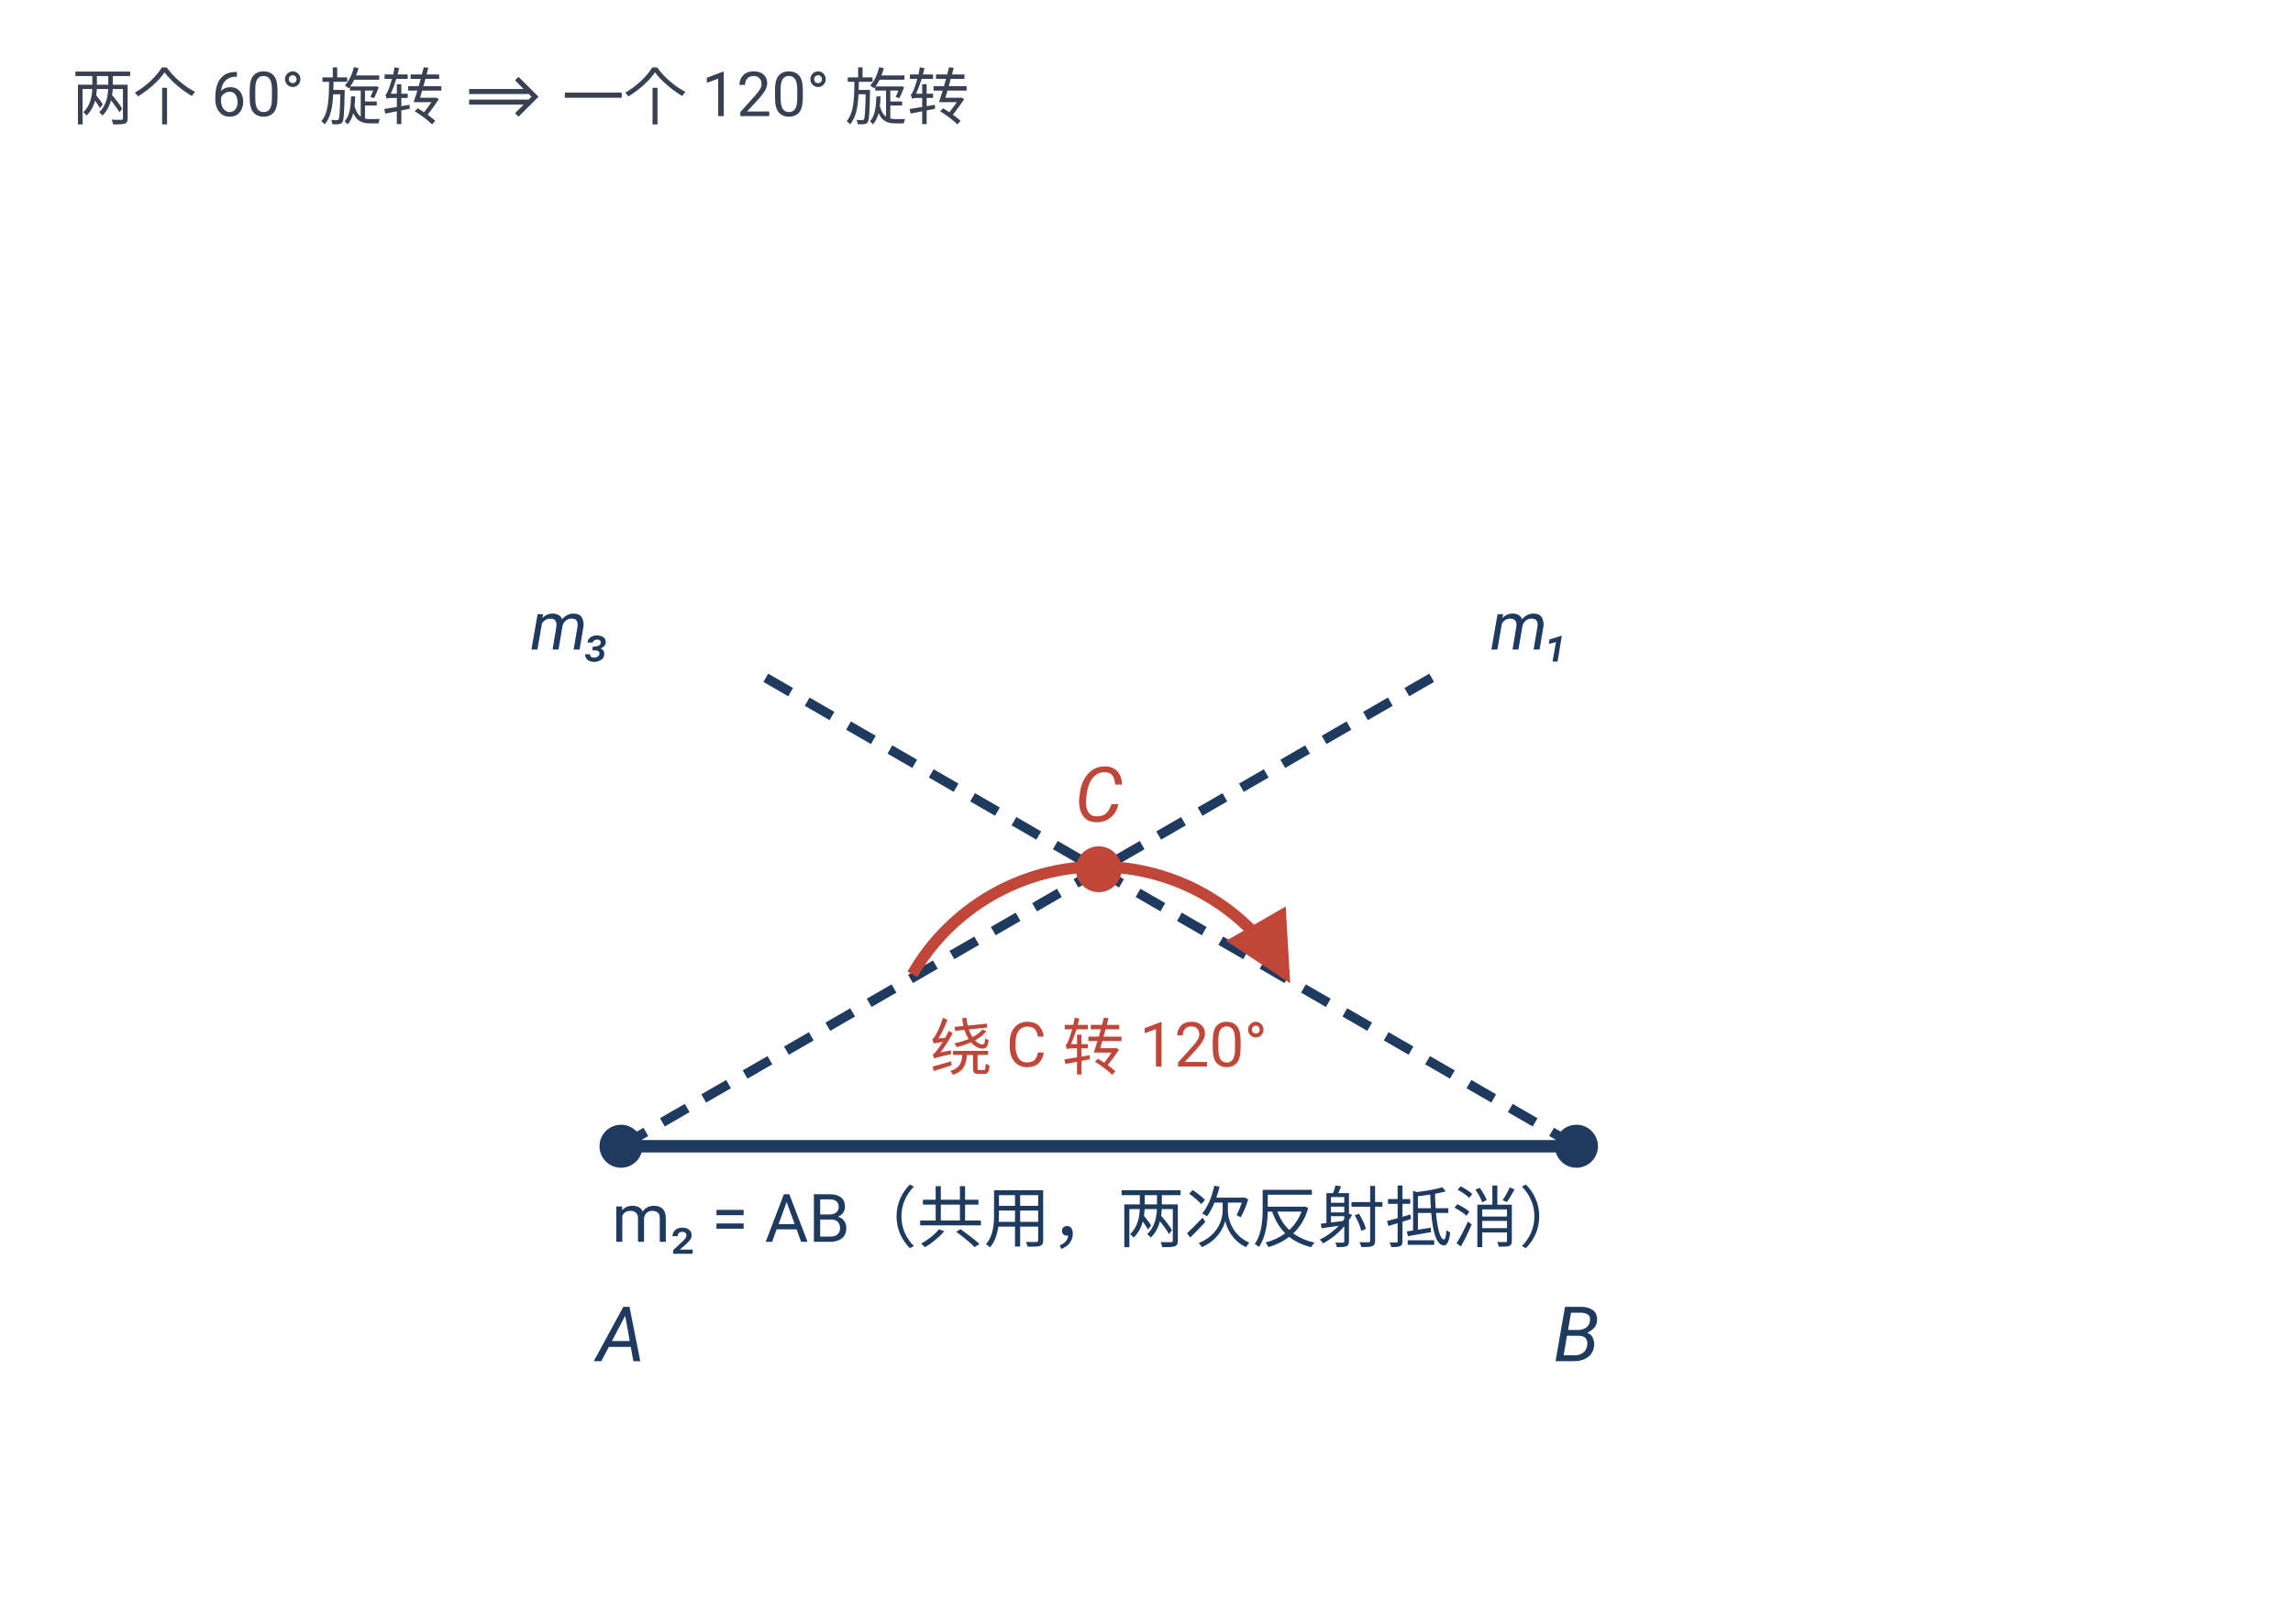
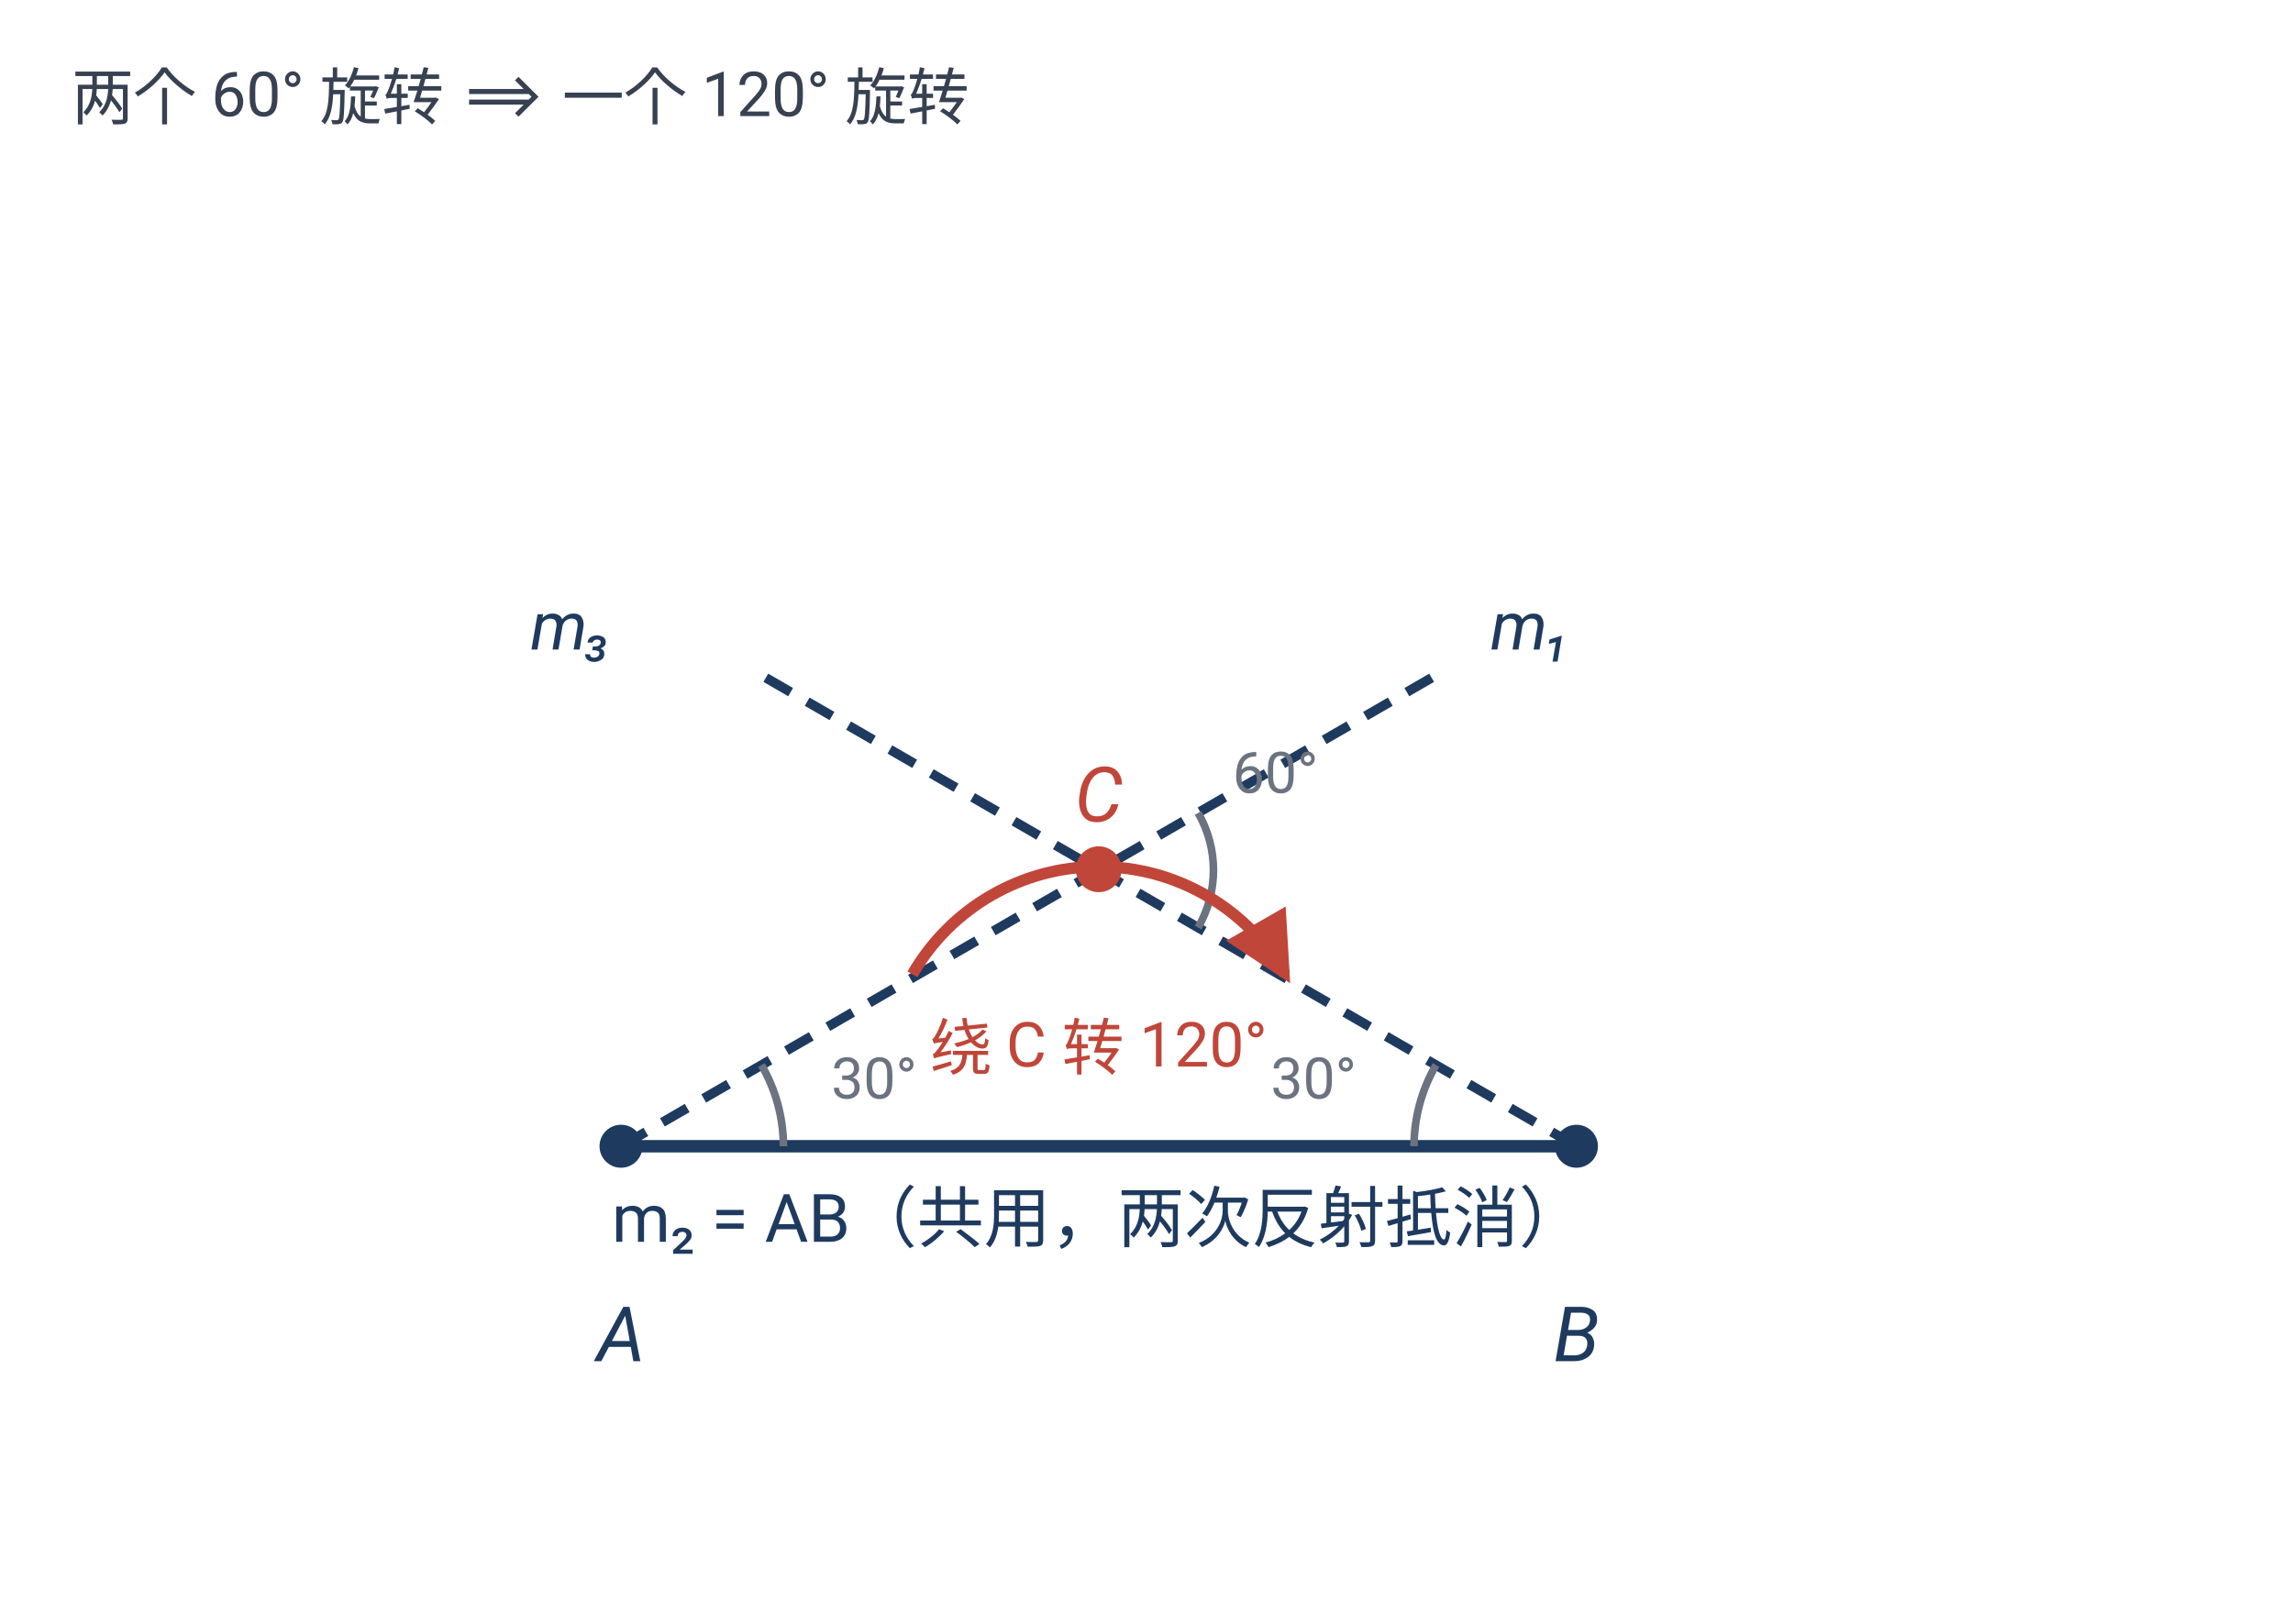
<svg xmlns="http://www.w3.org/2000/svg" viewBox="20 20 480 340" text-rendering="geometricPrecision" font-family="ui-sans-serif, system-ui, -apple-system, 'Segoe UI', Roboto, 'PingFang SC', 'Microsoft YaHei', sans-serif">
  <defs>
    <marker id="arr" viewBox="0 0 10 10" refX="8.5" refY="5" markerWidth="6" markerHeight="6" orient="auto-start-reverse">
      <path d="M0,0 L10,5 L0,10 z" fill="#c0463a" />
    </marker>
  </defs>
  <line x1="150" y1="260" x2="323" y2="160" stroke="#1f3a5f" stroke-width="2" stroke-dasharray="6 4" />
  <text x="332" y="156" fill="#1f3a5f" font-size="14" font-style="italic">m₁</text>
  <line x1="350" y1="260" x2="177" y2="160" stroke="#1f3a5f" stroke-width="2" stroke-dasharray="6 4" />
  <text x="148" y="156" text-anchor="end" fill="#1f3a5f" font-size="14" font-style="italic">m₃</text>
  <line x1="150" y1="260" x2="350" y2="260" stroke="#1f3a5f" stroke-width="2.6" />
  <text x="250" y="280" text-anchor="middle" fill="#1f3a5f" font-size="14">m₂ = AB（共用，两次反射抵消）</text>
+   <path d="M184,260 A34,34 0 0 0 179.4,243" fill="none" stroke="#6b7280" stroke-width="1.6" />
+   <text x="194" y="250" fill="#6b7280" font-size="12">30°</text>
+   <path d="M316,260 A34,34 0 0 1 320.6,243" fill="none" stroke="#6b7280" stroke-width="1.6" />
+   <text x="286" y="250" fill="#6b7280" font-size="12">30°</text>
+   <path d="M270.8,190.2 A24,24 0 0 1 270.8,214.2" fill="none" stroke="#6b7280" stroke-width="1.6" />
+   <text x="278" y="186" fill="#6b7280" font-size="12">60°</text>
  <circle cx="150" cy="260" r="4.5" fill="#1f3a5f" />
  <text x="150" y="305" text-anchor="middle" fill="#1f3a5f" font-size="16" font-style="italic">A</text>
  <circle cx="350" cy="260" r="4.5" fill="#1f3a5f" />
  <text x="350" y="305" text-anchor="middle" fill="#1f3a5f" font-size="16" font-style="italic">B</text>
  <circle cx="250" cy="202" r="4.8" fill="#c0463a" />
  <text x="250" y="192" text-anchor="middle" fill="#c0463a" font-size="16" font-style="italic">C</text>
  <path d="M211,224 A45,45 0 0 1 289,224" fill="none" stroke="#c0463a" stroke-width="2.4" marker-end="url(#arr)" />
  <text x="250" y="244" text-anchor="middle" fill="#c0463a" font-size="13">绕 C 转 120°</text>
  <text x="35" y="45" fill="#374151" font-size="13">两个 60° 旋转 ⟹ 一个 120° 旋转</text>
</svg>
